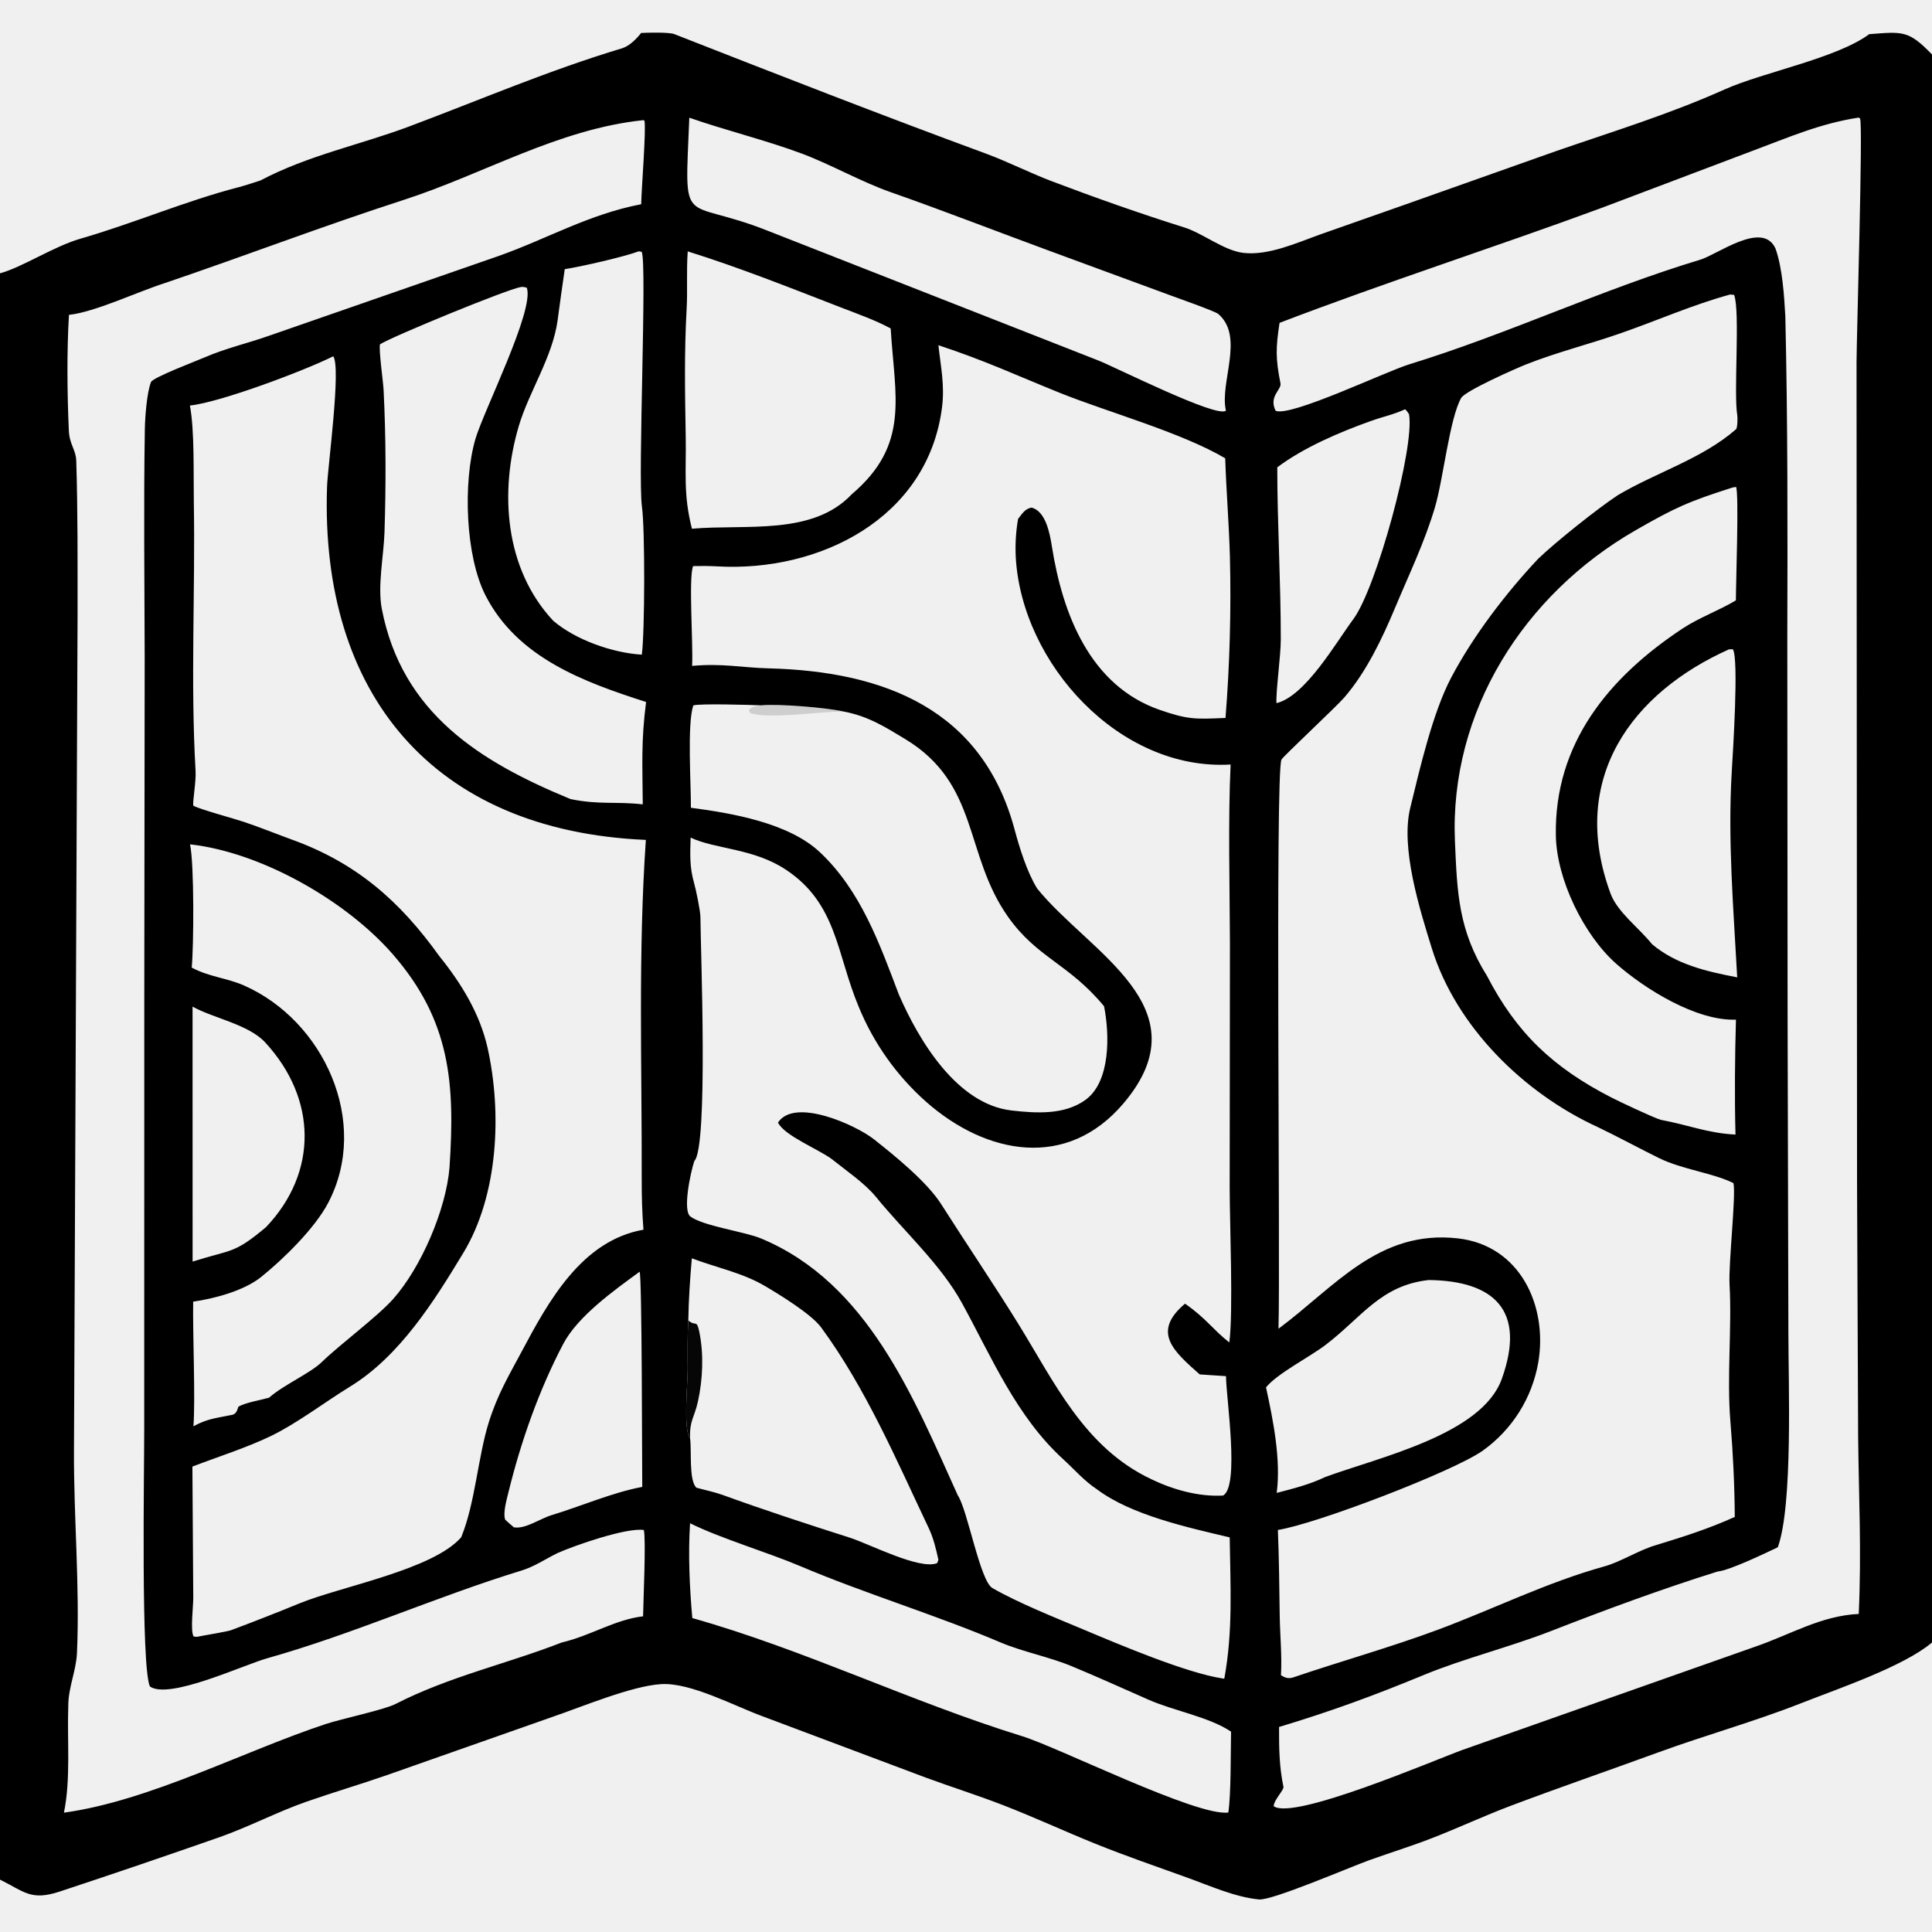
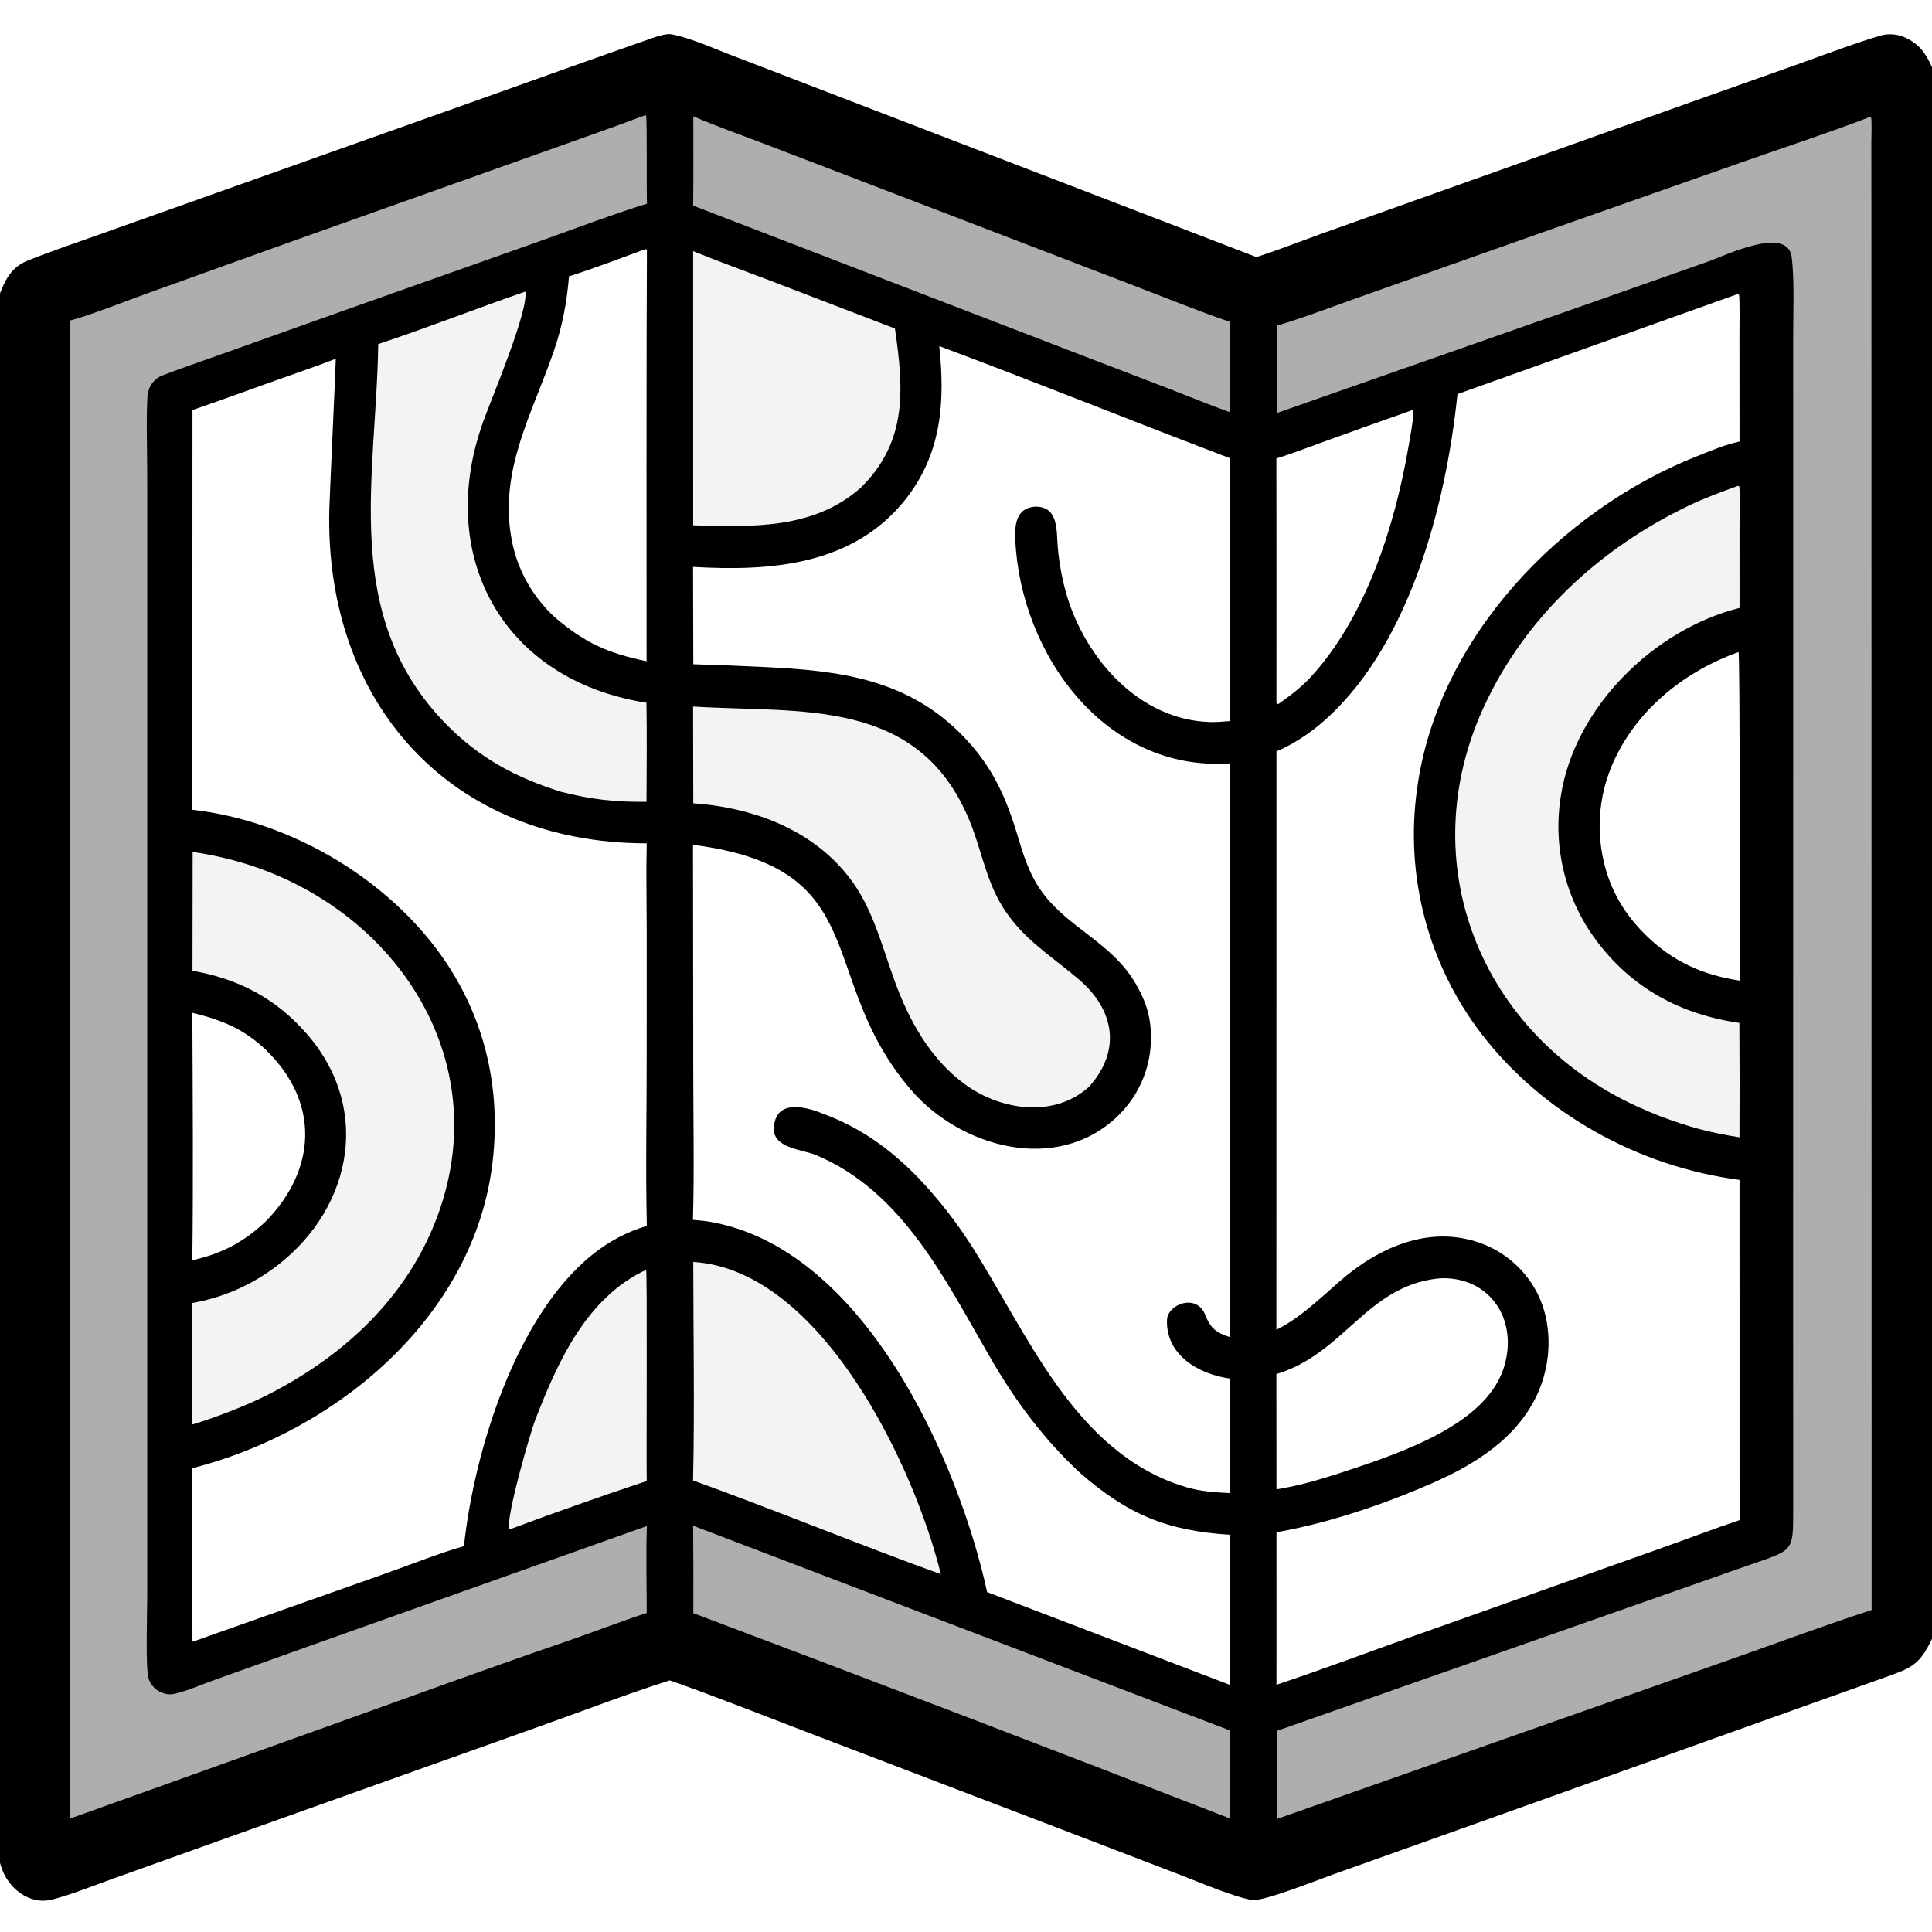
- <svg xmlns="http://www.w3.org/2000/svg" width="121" height="121" viewBox="0 0 121 121" fill="none">
-   <path d="M40.151 2.066C40.547 2.041 41.906 2.009 42.233 2.137C48.71 4.677 55.203 7.211 61.733 9.615C63.125 10.127 64.5 10.832 65.91 11.365C68.647 12.401 71.374 13.364 74.166 14.243C75.33 14.607 76.642 15.687 77.859 15.836C79.413 16.026 81.219 15.211 82.615 14.707L87.889 12.853L97.488 9.452C101.051 8.222 104.551 7.152 108.007 5.603C110.412 4.525 115.03 3.653 117.069 2.139C119.165 1.982 119.528 1.883 121 3.412V102.871C119.205 104.38 115.13 105.755 112.83 106.661C109.879 107.823 106.789 108.679 103.807 109.769C100.746 110.887 97.654 111.949 94.607 113.099C92.951 113.724 91.345 114.476 89.695 115.117C88.406 115.619 87.075 116.03 85.772 116.497C84.468 116.965 79.664 119.043 78.844 118.961C77.331 118.81 75.79 118.111 74.366 117.598C72.447 116.907 70.509 116.241 68.618 115.479C66.695 114.703 64.812 113.828 62.879 113.077C61.253 112.445 59.595 111.924 57.961 111.322L47.743 107.484C45.962 106.83 43.261 105.373 41.425 105.475C39.583 105.577 36.448 106.897 34.57 107.538L24.2 111.186C22.552 111.758 20.872 112.253 19.224 112.828C17.382 113.467 15.56 114.429 13.728 115.069C10.41 116.227 7.079 117.366 3.742 118.466C1.946 119.058 1.552 118.49 0 117.719V17.118C1.396 16.74 3.357 15.433 5.048 14.946C8.361 13.992 11.608 12.588 14.962 11.72C15.381 11.611 15.885 11.435 16.308 11.305C19.285 9.728 22.535 9.08 25.617 7.924C30.061 6.258 34.392 4.395 38.952 3.027C39.414 2.889 39.864 2.438 40.151 2.066ZM43.347 41.705C45.236 41.531 46.462 41.815 48.135 41.858C55.39 42.044 61.531 44.423 63.548 51.969C63.844 53.077 64.324 54.632 64.959 55.651C68.206 59.67 75.456 63.084 70.371 69.095C66.821 73.291 61.764 72.324 57.998 69.001C56.159 67.369 54.717 65.337 53.783 63.062C52.39 59.747 52.438 56.597 49.217 54.466C47.176 53.115 44.816 53.196 43.253 52.459C43.222 53.52 43.182 54.297 43.475 55.323C43.593 55.737 43.864 57.055 43.866 57.425C43.876 59.33 44.367 71.864 43.485 72.713C43.241 73.447 42.743 75.82 43.237 76.187C44.054 76.794 46.617 77.128 47.669 77.566C54.346 80.348 57.206 87.509 59.988 93.657C60.598 94.555 61.376 99.013 62.154 99.46C63.818 100.413 66.108 101.319 67.861 102.057C70.1 102.999 74.315 104.784 76.574 105.121L76.677 105.136C77.227 102.145 77.058 99.326 77.015 96.286C74.378 95.66 70.86 94.893 68.713 93.283C67.898 92.748 67.296 92.037 66.59 91.393C63.66 88.717 62.126 85.044 60.262 81.635C58.93 79.196 56.615 77.117 54.861 74.961C54.141 74.088 52.995 73.315 52.117 72.611C51.331 72.002 49.136 71.143 48.724 70.306C49.767 68.716 53.604 70.464 54.725 71.346C56.024 72.368 58.058 74.02 58.945 75.415C60.478 77.826 62.257 80.459 63.753 82.874C66.041 86.569 67.913 90.674 72.12 92.648C73.455 93.291 75.075 93.754 76.599 93.665C77.651 93.087 76.79 87.533 76.784 86.188L75.138 86.078C73.516 84.64 72.098 83.434 74.218 81.648C75.56 82.585 75.909 83.221 76.992 84.078C77.244 82.162 77.017 76.658 77.014 74.415L77.03 59.06C77.017 55.667 76.909 51.238 77.073 47.881C70.117 48.296 64.002 41.566 63.618 34.921C63.575 34.111 63.623 33.299 63.761 32.5C64.024 32.166 64.193 31.865 64.604 31.79C65.497 32.017 65.75 33.41 65.882 34.241C66.549 38.449 68.261 42.939 72.626 44.457C74.405 45.075 74.87 45.045 76.753 44.964C77.02 41.599 77.112 38.223 77.028 34.848C76.971 32.81 76.801 30.753 76.734 28.701C73.967 27.073 69.353 25.803 66.384 24.607C63.548 23.463 61.75 22.605 58.771 21.62C58.922 22.992 59.176 24.132 58.996 25.529C58.104 32.454 51.329 35.853 44.886 35.47C44.425 35.443 43.868 35.445 43.408 35.454C43.117 36.184 43.419 40.302 43.347 41.705ZM80.071 83.218C83.597 80.604 86.341 76.992 91.314 77.56C95.191 78.003 96.94 81.766 96.344 85.314C95.958 87.555 94.7 89.552 92.846 90.867C90.995 92.164 82.441 95.444 80.034 95.82C80.106 97.616 80.122 99.41 80.148 101.207C80.166 102.409 80.297 103.727 80.226 104.915C80.473 105.079 80.695 105.156 81.002 105.052C83.934 104.055 87.169 103.145 90.061 102.067C93.554 100.765 96.868 99.105 100.499 98.097C101.513 97.816 102.692 97.057 103.73 96.766C105.46 96.234 106.986 95.756 108.648 95.004C108.636 93.066 108.539 90.99 108.376 89.055C108.14 86.26 108.475 83.185 108.321 80.457C108.247 79.131 108.737 74.816 108.564 74.098C107.301 73.465 105.365 73.246 103.912 72.534C102.659 71.92 101.255 71.153 100.049 70.58C95.44 68.466 91.206 64.316 89.683 59.421C88.913 56.946 87.707 53.123 88.323 50.597C88.913 48.179 89.727 44.629 90.891 42.429C92.267 39.828 94.3 37.162 96.317 35.015C97.396 33.969 100.058 31.845 101.331 31.008C103.734 29.584 106.599 28.74 108.724 26.886C108.824 26.799 108.829 26.154 108.806 26.017C108.565 24.639 108.994 19.49 108.607 18.468L108.357 18.445C106.008 19.088 103.799 20.071 101.501 20.871C99.562 21.547 97.522 22.057 95.617 22.807C94.952 23.069 91.754 24.483 91.508 24.93C90.778 26.253 90.395 30.001 89.867 31.783C89.224 33.951 88.241 35.993 87.368 38.077C86.56 40.006 85.576 42.074 84.207 43.666C83.683 44.275 80.349 47.38 80.257 47.574C79.855 48.435 80.196 78.943 80.071 83.218ZM11.893 25.398C12.193 26.943 12.111 29.784 12.139 31.431C12.235 37.03 11.926 42.677 12.248 48.286C12.288 48.994 12.047 50.237 12.109 50.459C12.467 50.675 14.643 51.262 15.281 51.476C16.284 51.812 17.352 52.246 18.307 52.593C22.348 54.059 25.056 56.449 27.517 59.885C28.879 61.574 30.04 63.452 30.532 65.606C31.44 69.664 31.218 74.831 29.02 78.465C27.17 81.525 25.027 84.942 21.917 86.847C20.351 87.807 18.628 89.129 16.981 89.93C15.484 90.657 13.625 91.247 12.05 91.851L12.104 100.088C12.104 100.631 11.913 102.145 12.126 102.493L12.325 102.515C12.746 102.428 14.231 102.188 14.476 102.096C15.926 101.555 17.284 101.021 18.755 100.419C21.352 99.356 27.115 98.316 28.885 96.277C29.767 94.129 29.929 91.237 30.624 89.041C31.177 87.294 31.881 86.133 32.665 84.66C34.344 81.507 36.43 77.692 40.3 77.016C40.213 75.943 40.188 74.893 40.19 73.817C40.206 66.743 39.961 59.667 40.45 52.603C27.073 52.027 20.04 43.405 20.483 30.481C20.527 29.204 21.376 23.001 20.87 22.314C19.095 23.205 13.777 25.208 11.893 25.398ZM80.137 20.221C79.899 21.8 79.885 22.438 80.195 24.01C80.275 24.414 79.441 24.811 79.892 25.73C80.858 26.116 86.785 23.27 88.262 22.817C94.463 20.912 100.265 18.143 106.491 16.263C107.578 15.934 110.391 13.793 111.198 15.565C111.631 16.775 111.742 18.518 111.814 19.808C111.968 26.475 111.958 33.187 111.938 39.852L111.956 63.584L112.006 83.465C112.005 86.609 112.297 94.271 111.342 96.906C110.536 97.285 108.358 98.343 107.559 98.428C104.048 99.526 100.556 100.819 97.126 102.156C94.573 103.151 91.644 103.88 89.163 104.906C86.037 106.198 83.364 107.178 80.107 108.159C80.103 109.46 80.114 110.624 80.38 111.903C80.423 112.11 79.81 112.684 79.767 113.116C80.969 114.042 89.802 110.248 91.599 109.595L109.967 103.117C112.136 102.37 114.056 101.19 116.412 101.08C116.591 97.104 116.415 93.866 116.373 89.922L116.306 74.197L116.274 22.694C116.276 21.176 116.687 7.754 116.495 7.425L116.409 7.363C113.946 7.748 112.091 8.581 109.76 9.446L100.296 13.025C93.626 15.483 86.746 17.688 80.137 20.221ZM43.218 95.4C43.092 97.294 43.188 99.439 43.36 101.339C50.353 103.307 57.077 106.594 64.018 108.737C66.311 109.445 74.983 113.789 76.93 113.516C77.106 112.301 77.072 109.793 77.1 108.452C75.738 107.534 73.53 107.153 71.942 106.456C70.371 105.766 68.775 105.039 67.194 104.384C65.761 103.775 64.072 103.463 62.656 102.861C58.555 101.118 54.204 99.818 50.117 98.085C48.04 97.205 45.131 96.351 43.218 95.4ZM43.336 33.113C46.73 32.819 50.887 33.562 53.342 30.958C57.015 27.839 56.037 24.842 55.783 20.57C54.811 20.046 53.712 19.66 52.681 19.261C49.512 18.035 46.316 16.756 43.072 15.744C42.983 16.999 43.069 18.165 43.004 19.337C42.851 22.075 42.9 24.65 42.947 27.386C42.983 29.529 42.783 30.968 43.336 33.113ZM43.329 78.808C43.211 80.184 43.134 81.311 43.108 82.695C43.049 83.611 43.062 84.808 43.07 85.738C43.077 86.596 42.768 89.505 43.221 90.092C43.325 90.843 43.131 92.722 43.617 93.174C44.112 93.312 44.768 93.449 45.244 93.622C47.872 94.576 50.574 95.459 53.238 96.309C54.434 96.691 57.6 98.341 58.693 97.898L58.773 97.697C58.631 97.047 58.468 96.341 58.168 95.709C56.15 91.455 54.223 86.935 51.423 83.129C50.807 82.291 48.763 81.043 47.893 80.533C46.486 79.708 44.847 79.382 43.329 78.808ZM34.647 38.877C36.054 40.081 38.37 40.892 40.196 41.001C40.386 39.614 40.401 33.124 40.204 31.727C39.94 29.849 40.532 16.524 40.191 15.773L40.01 15.739C39.106 16.079 36.375 16.705 35.37 16.858C35.207 17.93 35.07 19 34.921 20.074C34.603 22.365 33.126 24.546 32.495 26.669C31.269 30.799 31.602 35.618 34.647 38.877ZM79.29 86.89C79.736 88.946 80.232 91.397 79.96 93.499C81.017 93.223 82.004 92.98 82.995 92.506C86.378 91.26 92.798 89.854 94.053 86.369C95.61 82.046 93.55 80.216 89.479 80.167C86.47 80.501 85.297 82.49 83.036 84.219C82.025 84.993 79.986 86.024 79.29 86.89ZM103.464 59.132C104.968 60.402 106.874 60.842 108.8 61.21C108.569 56.908 108.204 52.675 108.457 48.359C108.522 47.26 108.914 41.23 108.528 40.661L108.287 40.668C102.257 43.364 98.193 48.721 100.871 55.973C101.298 57.128 102.684 58.145 103.464 59.132ZM11.902 52.882C12.171 54.123 12.134 59.313 12.008 60.598L12.062 60.627C13.125 61.184 14.223 61.255 15.275 61.717C20.281 63.919 23.205 70.285 20.55 75.341C19.717 76.927 17.756 78.852 16.352 79.979C15.277 80.842 13.43 81.33 12.098 81.522C12.064 83.505 12.244 87.642 12.114 89.327C13.02 88.837 13.527 88.823 14.533 88.612C14.887 88.538 14.878 88.127 14.951 88.087C15.402 87.836 16.377 87.675 16.849 87.538C17.768 86.729 19.432 86.006 20.147 85.311C21.314 84.177 23.621 82.48 24.62 81.359C26.374 79.388 27.933 75.763 28.152 73.127C28.502 67.871 28.225 63.932 24.603 59.768C21.678 56.406 16.347 53.37 11.902 52.882ZM79.995 29.269C79.997 32.841 80.217 36.468 80.215 40.056C80.215 41.069 79.894 43.369 79.946 44.038C81.756 43.6 83.679 40.229 84.76 38.775C86.211 36.824 88.619 27.976 88.246 25.939C88.16 25.816 88.115 25.73 88.002 25.633C87.183 25.997 86.666 26.078 85.853 26.368C83.914 27.06 81.651 28.023 79.995 29.269ZM12.06 63.045L12.063 79.012C14.552 78.226 14.64 78.549 16.663 76.853C19.929 73.416 19.855 68.803 16.609 65.286C15.568 64.157 13.363 63.769 12.06 63.045ZM40.224 93.124C40.208 91.767 40.211 79.85 40.058 79.648C38.468 80.811 36.191 82.425 35.27 84.178C33.765 87.044 32.626 90.275 31.854 93.421C31.742 93.879 31.487 94.753 31.641 95.18C31.815 95.334 32.004 95.509 32.181 95.655C32.898 95.783 33.816 95.113 34.551 94.891C36.354 94.347 38.389 93.462 40.224 93.124ZM104.016 70.135C105.746 70.454 106.934 70.969 108.693 71.058C108.631 68.81 108.654 66.111 108.722 63.86C106.253 63.955 103.015 61.943 101.226 60.362C99.207 58.579 97.49 55.093 97.442 52.327C97.34 46.542 100.782 42.401 105.381 39.363C106.41 38.683 107.679 38.227 108.718 37.601C108.715 36.608 108.92 30.876 108.728 30.497L108.513 30.532C105.744 31.412 104.895 31.798 102.425 33.217C95.46 37.22 90.773 44.551 91.122 52.693C91.261 55.931 91.34 58.263 93.134 61.127C94.979 64.693 97.268 66.859 100.897 68.724C101.375 68.971 103.509 69.983 104.016 70.135ZM47.665 44.174C47.081 44.148 43.702 44.049 43.418 44.184C43.028 45.385 43.283 49.112 43.27 50.589C45.865 50.933 49.392 51.536 51.348 53.373C53.908 55.778 55.086 59.099 56.296 62.29C57.544 65.161 59.929 69.156 63.35 69.548C64.908 69.726 66.676 69.836 67.99 68.879C69.553 67.739 69.503 64.795 69.145 63.018C66.913 60.328 64.957 60.006 63.128 57.412C60.362 53.49 61.354 49.109 56.69 46.286C55.432 45.525 54.372 44.851 52.824 44.56C51.776 44.315 48.696 44.067 47.665 44.174ZM43.171 7.372C42.881 14.577 42.614 12.281 48.073 14.448L68.781 22.574C69.815 22.976 76.265 26.225 76.779 25.717C76.369 23.955 77.963 21.093 76.3 19.663C76.096 19.488 73.661 18.633 73.254 18.48L65.778 15.729C62.443 14.503 59.109 13.202 55.741 12.02C53.955 11.393 51.989 10.28 50.217 9.619C47.954 8.775 45.435 8.163 43.171 7.372ZM32.616 17.977C31.741 18.123 24.585 21.066 23.797 21.564C23.716 21.947 24.002 23.909 24.026 24.456C24.174 27.413 24.174 30.367 24.081 33.326C24.034 34.812 23.636 36.699 23.912 38.131C25.175 44.676 30.079 47.718 35.731 50.045C37.51 50.414 38.58 50.186 40.256 50.376C40.239 47.91 40.145 46.435 40.464 43.965C36.553 42.711 32.412 41.196 30.413 37.303C29.143 34.83 28.99 30.22 29.769 27.513C30.279 25.743 33.502 19.389 32.991 18.016C32.82 17.98 32.786 17.955 32.616 17.977ZM40.297 7.525C34.956 8.082 30.286 10.904 25.282 12.521C20.221 14.156 15.371 16.016 10.343 17.723C8.633 18.265 5.964 19.541 4.319 19.72C4.181 22.009 4.208 24.669 4.312 26.973C4.352 27.849 4.754 28.155 4.776 28.86C4.874 32.024 4.857 35.219 4.859 38.383L4.633 90.833C4.611 95.028 5.005 99.305 4.821 103.518C4.772 104.633 4.283 105.677 4.277 106.799C4.199 108.962 4.44 111.426 4.004 113.526C9.369 112.789 15.25 109.678 20.403 107.974C21.408 107.642 24.057 107.087 24.782 106.715C28.123 105.002 31.73 104.213 35.18 102.869C37.022 102.434 38.489 101.442 40.276 101.227C40.285 100.414 40.468 96.406 40.323 95.823C39.248 95.659 35.998 96.783 34.9 97.276C34.15 97.647 33.474 98.113 32.662 98.362C27.286 100.012 22.135 102.337 16.73 103.858C15.238 104.278 10.581 106.467 9.389 105.623C8.82 104.368 9.036 92.042 9.032 89.503L9.037 62.291L9.061 41.171C9.05 36.409 8.993 31.635 9.071 26.87C9.083 26.14 9.195 24.594 9.457 23.928C9.571 23.639 12.364 22.581 12.826 22.379C14.08 21.83 15.555 21.485 16.833 21.034L31.198 16.043C34.244 14.972 36.84 13.429 40.158 12.79C40.172 11.851 40.48 8.056 40.36 7.555L40.297 7.525Z" fill="black" />
-   <path d="M43.108 82.695C43.576 83.11 43.631 82.595 43.8 83.424C44.084 84.823 44.016 86.386 43.711 87.777C43.492 88.777 43.175 88.962 43.221 90.092C42.768 89.506 43.077 86.597 43.07 85.739C43.062 84.809 43.049 83.612 43.108 82.695Z" fill="black" fill-opacity="0.973" />
-   <path d="M47.664 44.174C48.695 44.067 51.776 44.315 52.824 44.56C51.333 44.564 48.077 45.063 46.969 44.65L46.892 44.468C47.179 44.212 47.235 44.269 47.664 44.174Z" fill="black" fill-opacity="0.141" />
+ <svg xmlns="http://www.w3.org/2000/svg" width="1024" height="1024" viewBox="0 0 1024 1024" fill="none">
+   <g clip-path="url(#clip0_15505_17731)">
+     <path d="M0 0H1024V35.61V868.6V1024H0V987.375V155.476V0Z" fill="black" />
+     <path d="M0 0H1024V35.61C1020.56 28.018 1017.01 22.862 1008.73 19.446C1005.41 18.079 1000.42 17.755 996.99 18.779C983.605 22.773 969.925 27.862 956.825 32.641L905.11 50.969L749.615 106.34L699.78 124.107C689.01 128.01 676.745 132.782 665.91 136.245L424.031 43.225L386.37 28.754C377.419 25.289 364.927 19.712 355.553 18.128C353.241 17.737 348.144 19.329 345.711 20.18C315.58 30.718 285.443 41.486 255.385 52.236L128.063 97.49L52.687 124.274C40.158 128.725 26.915 133.201 14.581 138.16C6.398 141.449 2.993 147.7 0 155.476V0Z" fill="white" />
+     <path d="M1024 868.6V1024H0V987.375C0.184 988.01 0.374 988.64 0.568 989.275C4.052 1000.55 15.389 1009.94 27.628 1006.8C37.946 1004.15 48.784 999.74 58.869 996.11L117.139 975.245L283.386 915.95C306.52 907.795 331.807 897.97 354.992 890.63C379.881 899.34 406.643 910.075 431.491 919.515L575.435 974.5L625.44 993.695C634.91 997.335 654.705 1005.76 663.795 1007.06C669.535 1007.89 698.96 996.235 705.995 993.7L767.23 971.88L998.62 889.2C1012.74 884.135 1017.26 882.87 1024 868.6Z" fill="white" />
+     <path d="M497.831 183.446C549.39 202.703 600.55 223.374 651.98 242.897L651.94 382.18C648.52 382.461 644.63 382.789 641.21 382.689C603.99 381.603 575.68 349.375 565.555 316.013C563.05 307.521 561.4 298.801 560.63 289.981C559.89 281.452 561.215 268.343 548.655 268.537C538.28 269.178 537.755 278.668 538.13 286.41C541.065 347.092 586.02 409.319 652.065 404.59C651.455 441.208 652.005 479.442 652.025 516.2L652.015 708.76C644.56 706.37 641.68 704.18 638.71 696.73C634.205 685.455 618.775 691.14 618.53 699.705C617.985 718.395 635.42 728.385 651.99 730.69L652.015 791.38C643.96 790.98 636.24 790.485 628.455 788.15C568.965 770.305 544.12 705.32 513.93 658.75C506.705 647.625 498.567 637.12 489.595 627.345C474.662 611.125 457.398 598.015 436.317 590.34C426.632 586.28 410.584 582.47 410.173 598.245C409.904 608.615 425.488 609.295 432.404 612.17C478.495 631.35 501.31 678.955 524.89 719.635C538.21 742.62 552.975 762.505 572.375 780.605C598.04 802.97 618.665 811.35 652.015 813.47L652.035 893.095L523.2 843.84C507.89 773.635 457.372 660.405 374.979 647.365C372.581 646.985 369.726 646.78 367.279 646.54C368.016 621.39 367.457 593.62 367.448 568.285L367.307 447.774C464.474 460.279 431.643 518.125 482.859 577.65C509.055 608.095 559.68 622.33 591.815 592.115C602.985 581.68 609.53 567.22 610.005 551.945C610.36 540.03 607.79 531.465 601.905 521.315C588.995 499.052 564.82 491.524 550.94 470.845C545.125 462.177 542.2 452.486 539.23 442.592C533.125 422.271 525.945 406.403 511.115 390.852C481.498 359.787 445.033 355.407 404.751 353.518C392.329 352.889 379.901 352.404 367.469 352.062L367.339 300.465C408.495 302.884 452.189 299.689 479.905 264.708C499.11 240.469 500.975 212.96 497.831 183.446Z" fill="white" />
+     <path d="M920.755 155.948L921.715 156.189C922.19 158.194 921.945 175.066 921.945 178.212L921.985 234.032C914.48 235.588 906.765 238.917 899.65 241.726C826.995 270.404 761.885 338.423 751.12 417.883C744.535 464.117 756.86 511.055 785.31 548.09C818.07 590.695 868.915 618.46 921.985 625.375L922 805.71C908.75 810.1 894.25 815.7 880.87 820.405L747.665 867.695C724.425 875.99 699.84 885.24 676.545 892.955L676.575 874.25L676.56 812.115C704.81 807.205 736.265 796.41 762.32 784.65C785.85 774.035 808.31 758.485 817.135 733.18C822.31 718.335 822.18 700.7 815.26 686.34C808.94 673.385 797.765 663.44 784.165 658.67C756.92 649.195 730.26 661.46 709.85 679.29C699.745 688.125 688.46 699.04 676.51 704.77L676.55 398.21C683.8 395.381 692.82 389.524 698.785 384.6C746.68 345.058 766.415 267.685 772.485 208.882L920.755 155.948Z" fill="white" />
+     <path d="M177.974 190.141C178.111 190.362 174.72 263.108 174.548 269.953C171.993 371.928 238.126 446.978 342.771 446.987C342.422 461.839 342.725 477.711 342.769 492.642L342.762 555.63C342.82 586.435 342.104 619.115 342.834 649.725C332.29 652.885 322.468 658.085 313.923 665.03C273.309 697.64 251.225 769.555 245.906 819.46C232.636 823.255 215.814 829.97 202.503 834.64L110.131 867.295C107.527 868.325 104.665 869.23 102 870.135L101.939 778.17C178.469 758.695 251.622 697.725 261.101 615.76C266.105 572.49 254.898 531.485 227.172 497.652C196.847 460.646 149.443 434.547 101.952 429.198L102.019 217.336C118.849 211.545 135.49 205.374 152.275 199.465C160.887 196.434 169.471 193.48 177.974 190.141Z" fill="white" />
+     <path d="M991.046 62L991.746 62.261C992.178 64.222 991.853 73.469 991.853 76.133L991.888 109.639L991.914 256.545L992 853.333C964.894 862.132 936.235 872.941 909.216 882.341L677.046 964L677.051 917.293L909.474 835.699C916.541 833.164 923.628 830.684 930.731 828.25C950.349 821.485 950.415 821.515 950.42 801.131V778.158L950.4 702.218L950.42 265.992L950.41 177.99C950.41 165.425 951.14 148.403 949.644 136.362C947.518 119.272 914.395 135.45 905.436 138.586L846.48 159.378L677.056 218.807L677 172.563C691.083 168.355 709.342 161.407 723.455 156.428L813.875 124.445L926.074 84.995C946.985 77.666 970.672 69.883 991.046 62Z" fill="#AFAEAE" />
+     <path d="M342.073 61.017L342.412 61.253C343.044 62.748 342.62 102.439 342.902 107.978C325.924 113.151 304.112 121.43 287.137 127.444L185.717 163.373L116.238 188.127C106.243 191.716 95.784 195.254 85.853 199.06C83.386 200.006 80.825 202.401 79.603 204.82C78.787 206.439 78.301 208.203 78.173 210.011C77.44 221.11 78.024 239.507 78.025 250.947L78.042 330.396V758.95L78.031 846.82C78.033 854.125 77.028 884.84 78.812 889.895C79.885 892.935 82.319 895.615 85.262 896.92C87.884 898.08 90.222 898.32 92.992 897.645C100.117 895.91 107.194 892.675 114.13 890.24L167.152 871.295L342.845 808.83C342.346 823.66 342.76 839.915 342.771 854.89C328.599 859.53 314.248 865.145 300.081 870.02C258.625 884.225 216.523 899.67 175.21 914.45L37.195 963.86L37.115 169.908C47.754 167.092 67.019 159.48 77.912 155.541L152.046 128.889L291.952 79.106C308.777 73.048 325.329 67.378 342.073 61.017Z" fill="#AFAEAE" />
+     <path d="M921.18 257.494L921.865 257.784C922.325 262.32 921.99 274.478 921.985 279.384L921.99 322.201C876.535 333.625 834.45 374.979 827.255 422.054C822.94 448.977 829.695 476.5 845.985 498.364C864.93 523.835 890.91 537.7 921.905 542.17C922.035 562.38 922.05 582.59 921.96 602.8C905.37 600.17 895.385 597.36 879.675 591.53C875.67 589.95 871.705 588.265 867.785 586.475C784.585 548.56 747.945 457.165 786.87 373.796C808.97 326.465 848.065 290.617 894.875 268.085C903.545 263.911 912.185 260.813 921.18 257.494Z" fill="#F3F3F3" />
+     <path d="M102.108 451.562C111.65 452.928 121.071 455.037 130.284 457.873C207.528 481.821 260.257 557.65 233.866 638.8C218.947 684.67 184.328 717.615 142.207 739.12C131.158 744.805 113.779 751.5 101.979 755.005L101.965 690.61C116.634 688.045 130.567 682.31 142.79 673.8C185.704 643.96 198.222 589.21 162.941 548.355C146.497 529.31 126.607 518.825 102.021 514.52L102.108 451.562Z" fill="#F3F3F3" />
+     <path d="M367.359 374.482C423.83 378.064 486.555 369.118 513.73 434.646C521.38 453.083 522.855 470.865 536.28 487.566C546.145 500.175 559.725 508.765 571.85 519.13C590.8 535.325 594.375 556.87 577.205 576.025L576.72 576.45C557.98 592.8 530.07 588.365 511.295 574.605C493.094 561.265 481.831 540.925 474.244 520.11C466.772 499.613 461.872 478.139 447.065 461.364C427.109 438.271 397.173 427.831 367.452 425.775L367.359 374.482Z" fill="#F3F3F3" />
+     <path d="M278.429 154.558C280.283 164.428 260.707 210.793 256.259 223.041C230.496 293.99 265.91 360.496 342.634 372.467C342.938 389.754 342.712 407.645 342.661 424.98C326.076 425.12 313.385 423.793 297.324 419.655C273.464 412.184 254.061 401.814 236.41 383.778C180.327 326.473 199.496 252.852 200.471 182.366C226.262 173.829 252.685 163.41 278.429 154.558Z" fill="#F3F3F3" />
+     <path d="M367.474 61.65C380.275 67.15 395.163 72.402 408.262 77.423L491.499 109.346L599.18 150.681C616.185 157.144 634.965 164.864 651.97 170.637C652.14 186.424 652.035 202.722 651.94 218.51C641.495 214.798 630.41 210.216 620.01 206.198L565.945 185.467L367.391 108.989C367.608 93.337 367.456 77.33 367.474 61.65Z" fill="#AFAEAE" />
+     <path d="M367.377 808.65L652.005 917.22L651.99 963.855C557.34 927.09 462.501 890.81 367.482 855.005C367.559 839.555 367.524 824.105 367.377 808.65Z" fill="#AFAEAE" />
+     <path d="M367.386 133.129C380.569 138.5 395.116 143.741 408.541 148.872L474.335 174.126C478.924 205.706 481.197 233.708 456.534 258.193C431.593 280.665 398.422 279.313 367.398 278.422L367.386 133.129Z" fill="#F3F3F3" />
+     <path d="M342.111 132.009C342.224 132.052 342.885 132.259 342.882 132.723C342.567 179.032 342.683 313.412 342.697 350.481C322.372 346.181 310.417 341.086 294.355 327.403C291.993 325.306 289.791 323.034 287.769 320.607C279.145 310.588 273.382 298.43 271.086 285.412C264.402 248.855 282.531 218.484 293.778 185.352C298.187 172.364 300.422 160.1 301.589 146.448C314.26 142.476 329.56 136.653 342.111 132.009Z" fill="white" />
+     <path d="M367.451 668.86C435.282 673.03 484.626 777.11 498.661 834.35C454.877 818.54 411.131 800.46 367.339 784.67C368.2 747.125 367.474 706.68 367.451 668.86Z" fill="#F3F3F3" />
+     <path d="M921.44 345.578C922.365 346.632 922 503.395 922.01 519.755C902.525 516.72 886.785 509.78 872.5 495.826C863.635 487.187 856.975 477.428 852.69 465.762C845.255 444.987 846.42 422.106 855.92 402.192C868.795 375.041 893.51 355.604 921.44 345.578Z" fill="white" />
+     <path d="M761.725 677.68C768.07 676.965 775.315 678.2 781.04 681.015C788.75 684.815 794.6 691.56 797.28 699.73C800.765 710.035 799.225 721.995 794.29 731.49C780.1 758.79 735.415 772.385 707.76 781.53C697.075 784.885 687.65 787.61 676.55 789.375L676.505 728.285C712.33 717.55 724.155 682.035 761.725 677.68Z" fill="white" />
+     <path d="M748.275 217.472L749.105 217.542C749.635 219.735 746.965 234.273 746.41 237.453C739.09 279.324 723.91 327.092 694.645 358.924C689.69 364.316 683.645 368.848 677.73 373.025L677.1 373.14C676.91 372.941 676.72 372.742 676.535 372.542C676.565 335.962 676.59 277.627 676.505 242.959C683.665 240.867 693.555 237.029 700.73 234.457C716.55 228.709 732.395 223.047 748.275 217.472Z" fill="white" />
+     <path d="M342.442 673.045C343.149 674.38 342.52 774.775 342.786 784.955C319.661 792.66 293.128 801.975 270.335 810.52L269.969 810.39C267.787 805.52 280.748 760.185 283.757 752.415C295.717 721.515 310.94 687.775 342.442 673.045Z" fill="#F3F3F3" />
+     <path d="M101.95 536.805C117.489 540.565 129.644 545.465 141.298 556.86C169.617 584.54 167.666 620.035 140.81 647.41C129.266 658.27 117.424 664.565 101.943 667.94C102.47 624.69 102.134 580.115 101.95 536.805Z" fill="white" />
+   </g>
+   <defs>
+     <clipPath id="clip0_15505_17731">
+       <rect width="1024" height="1024" fill="white" />
+     </clipPath>
+   </defs>
</svg>
